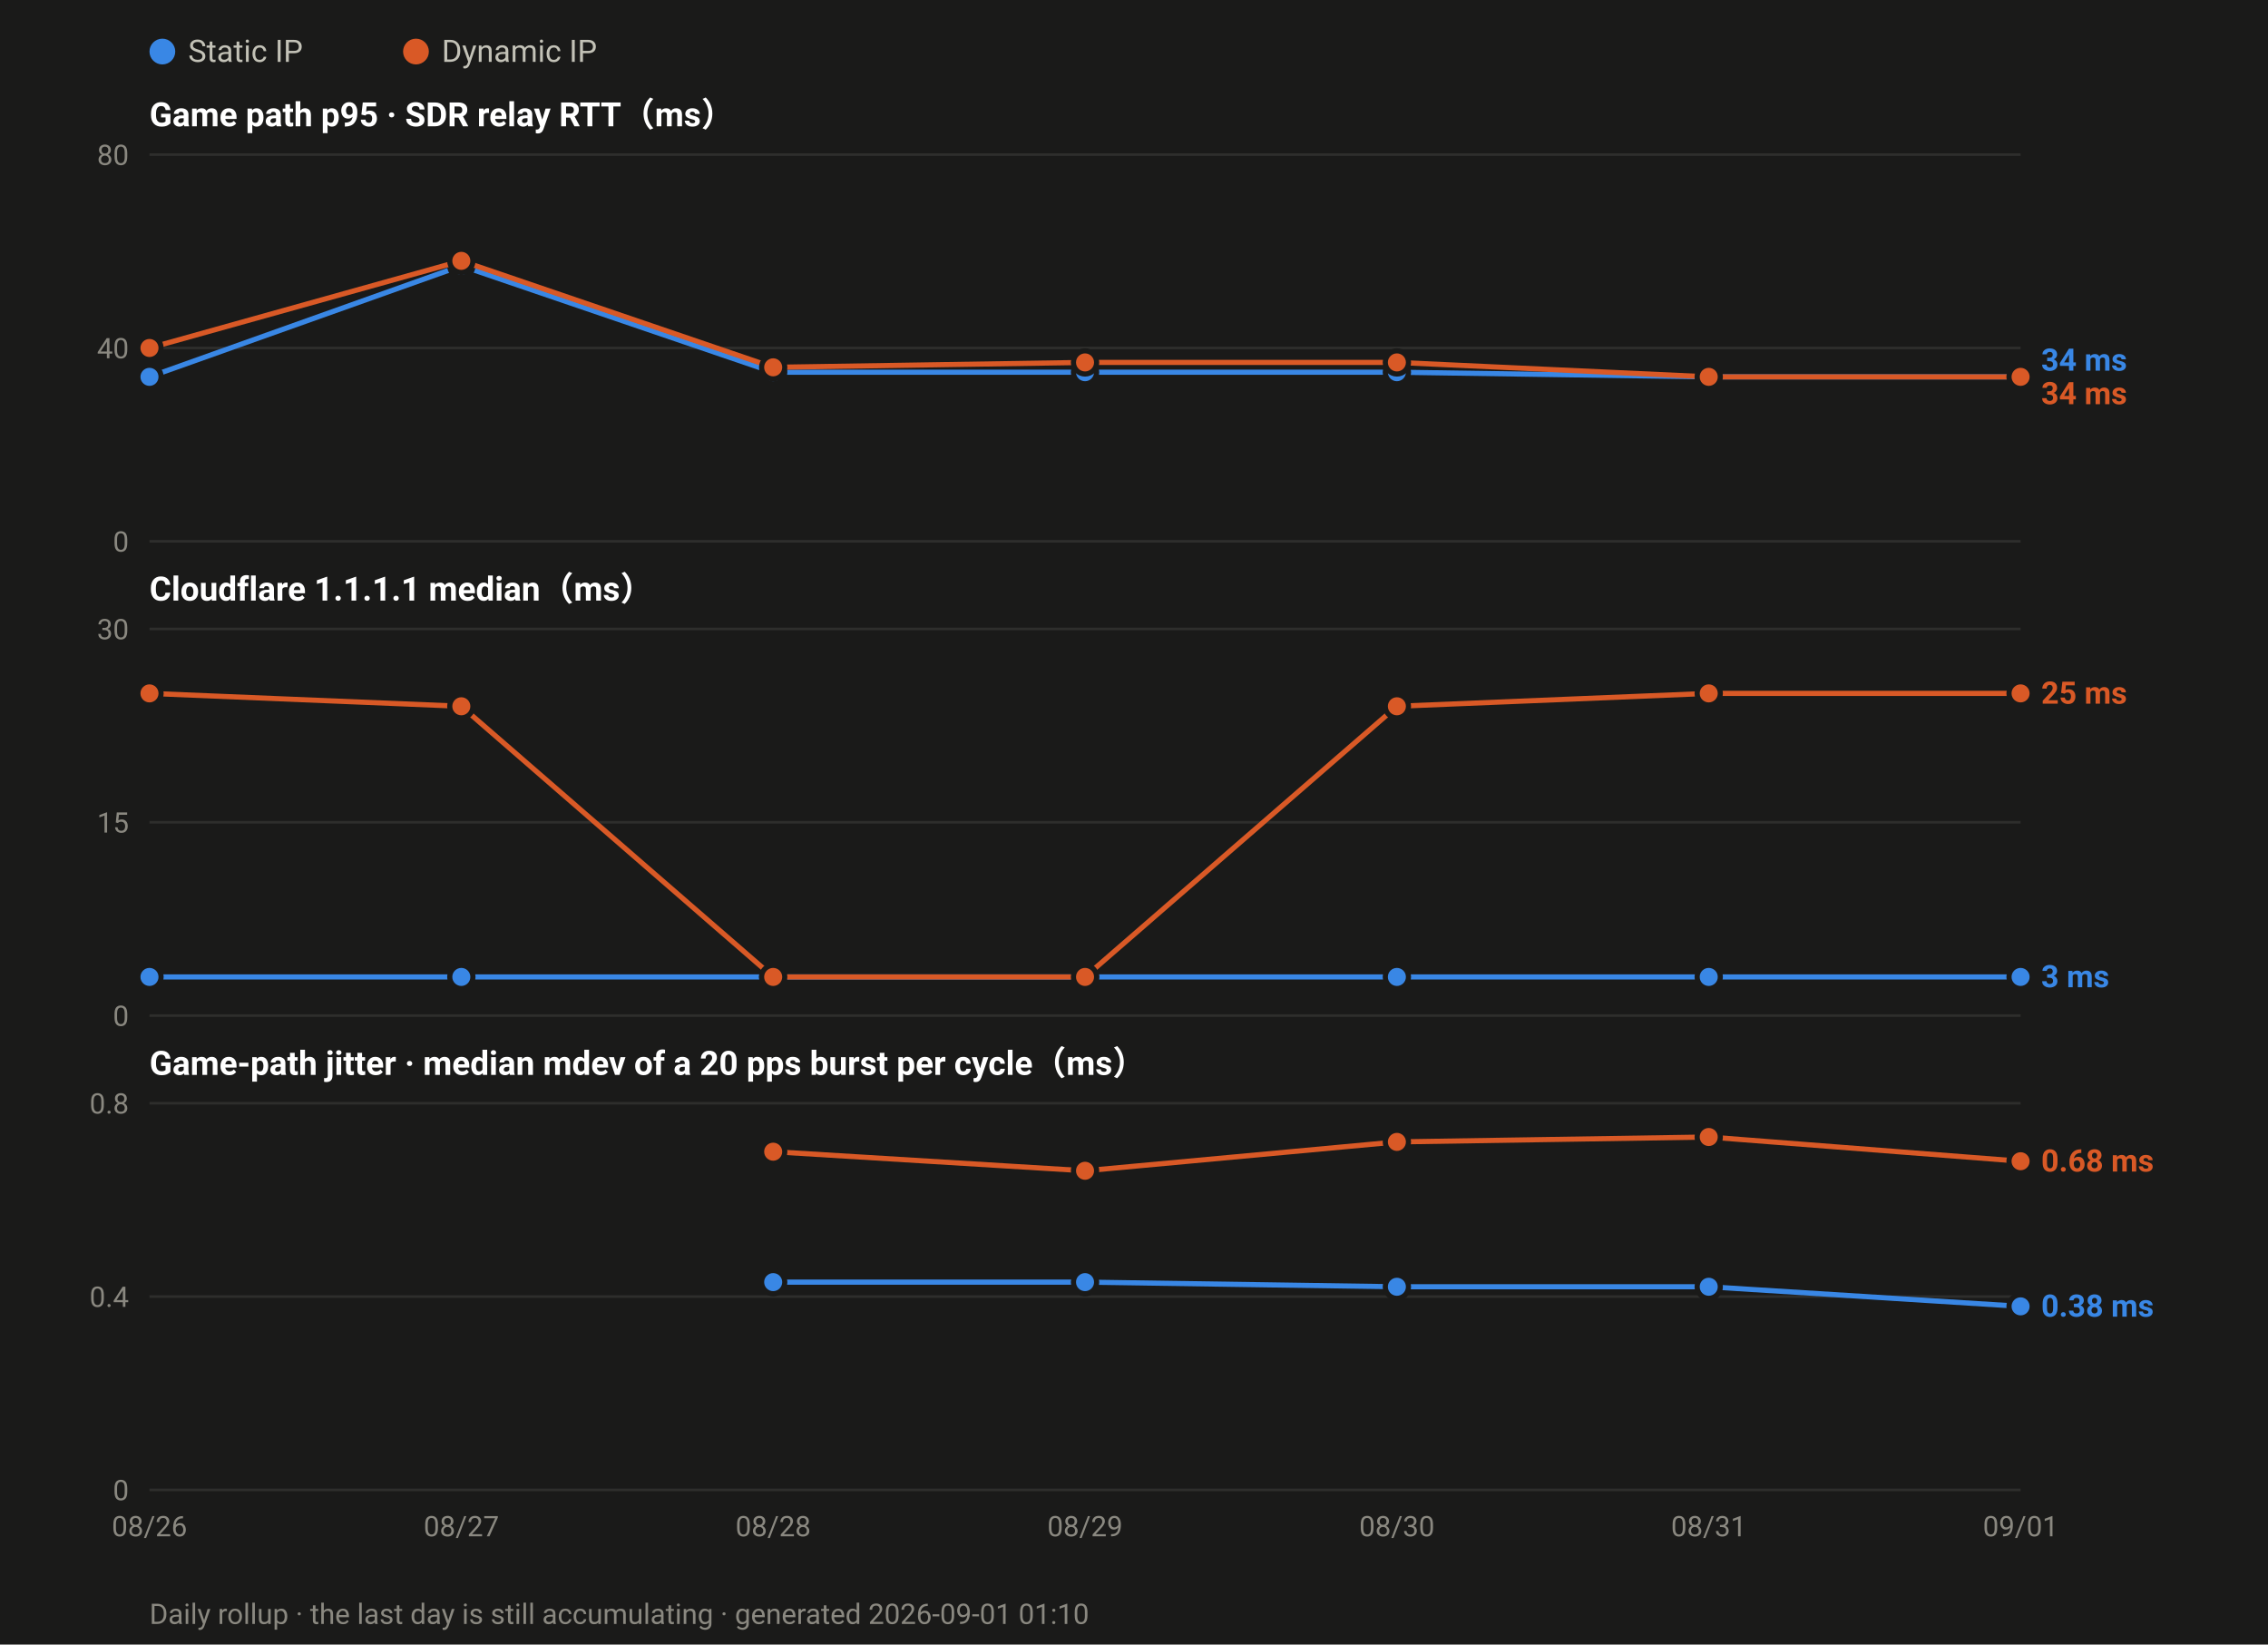
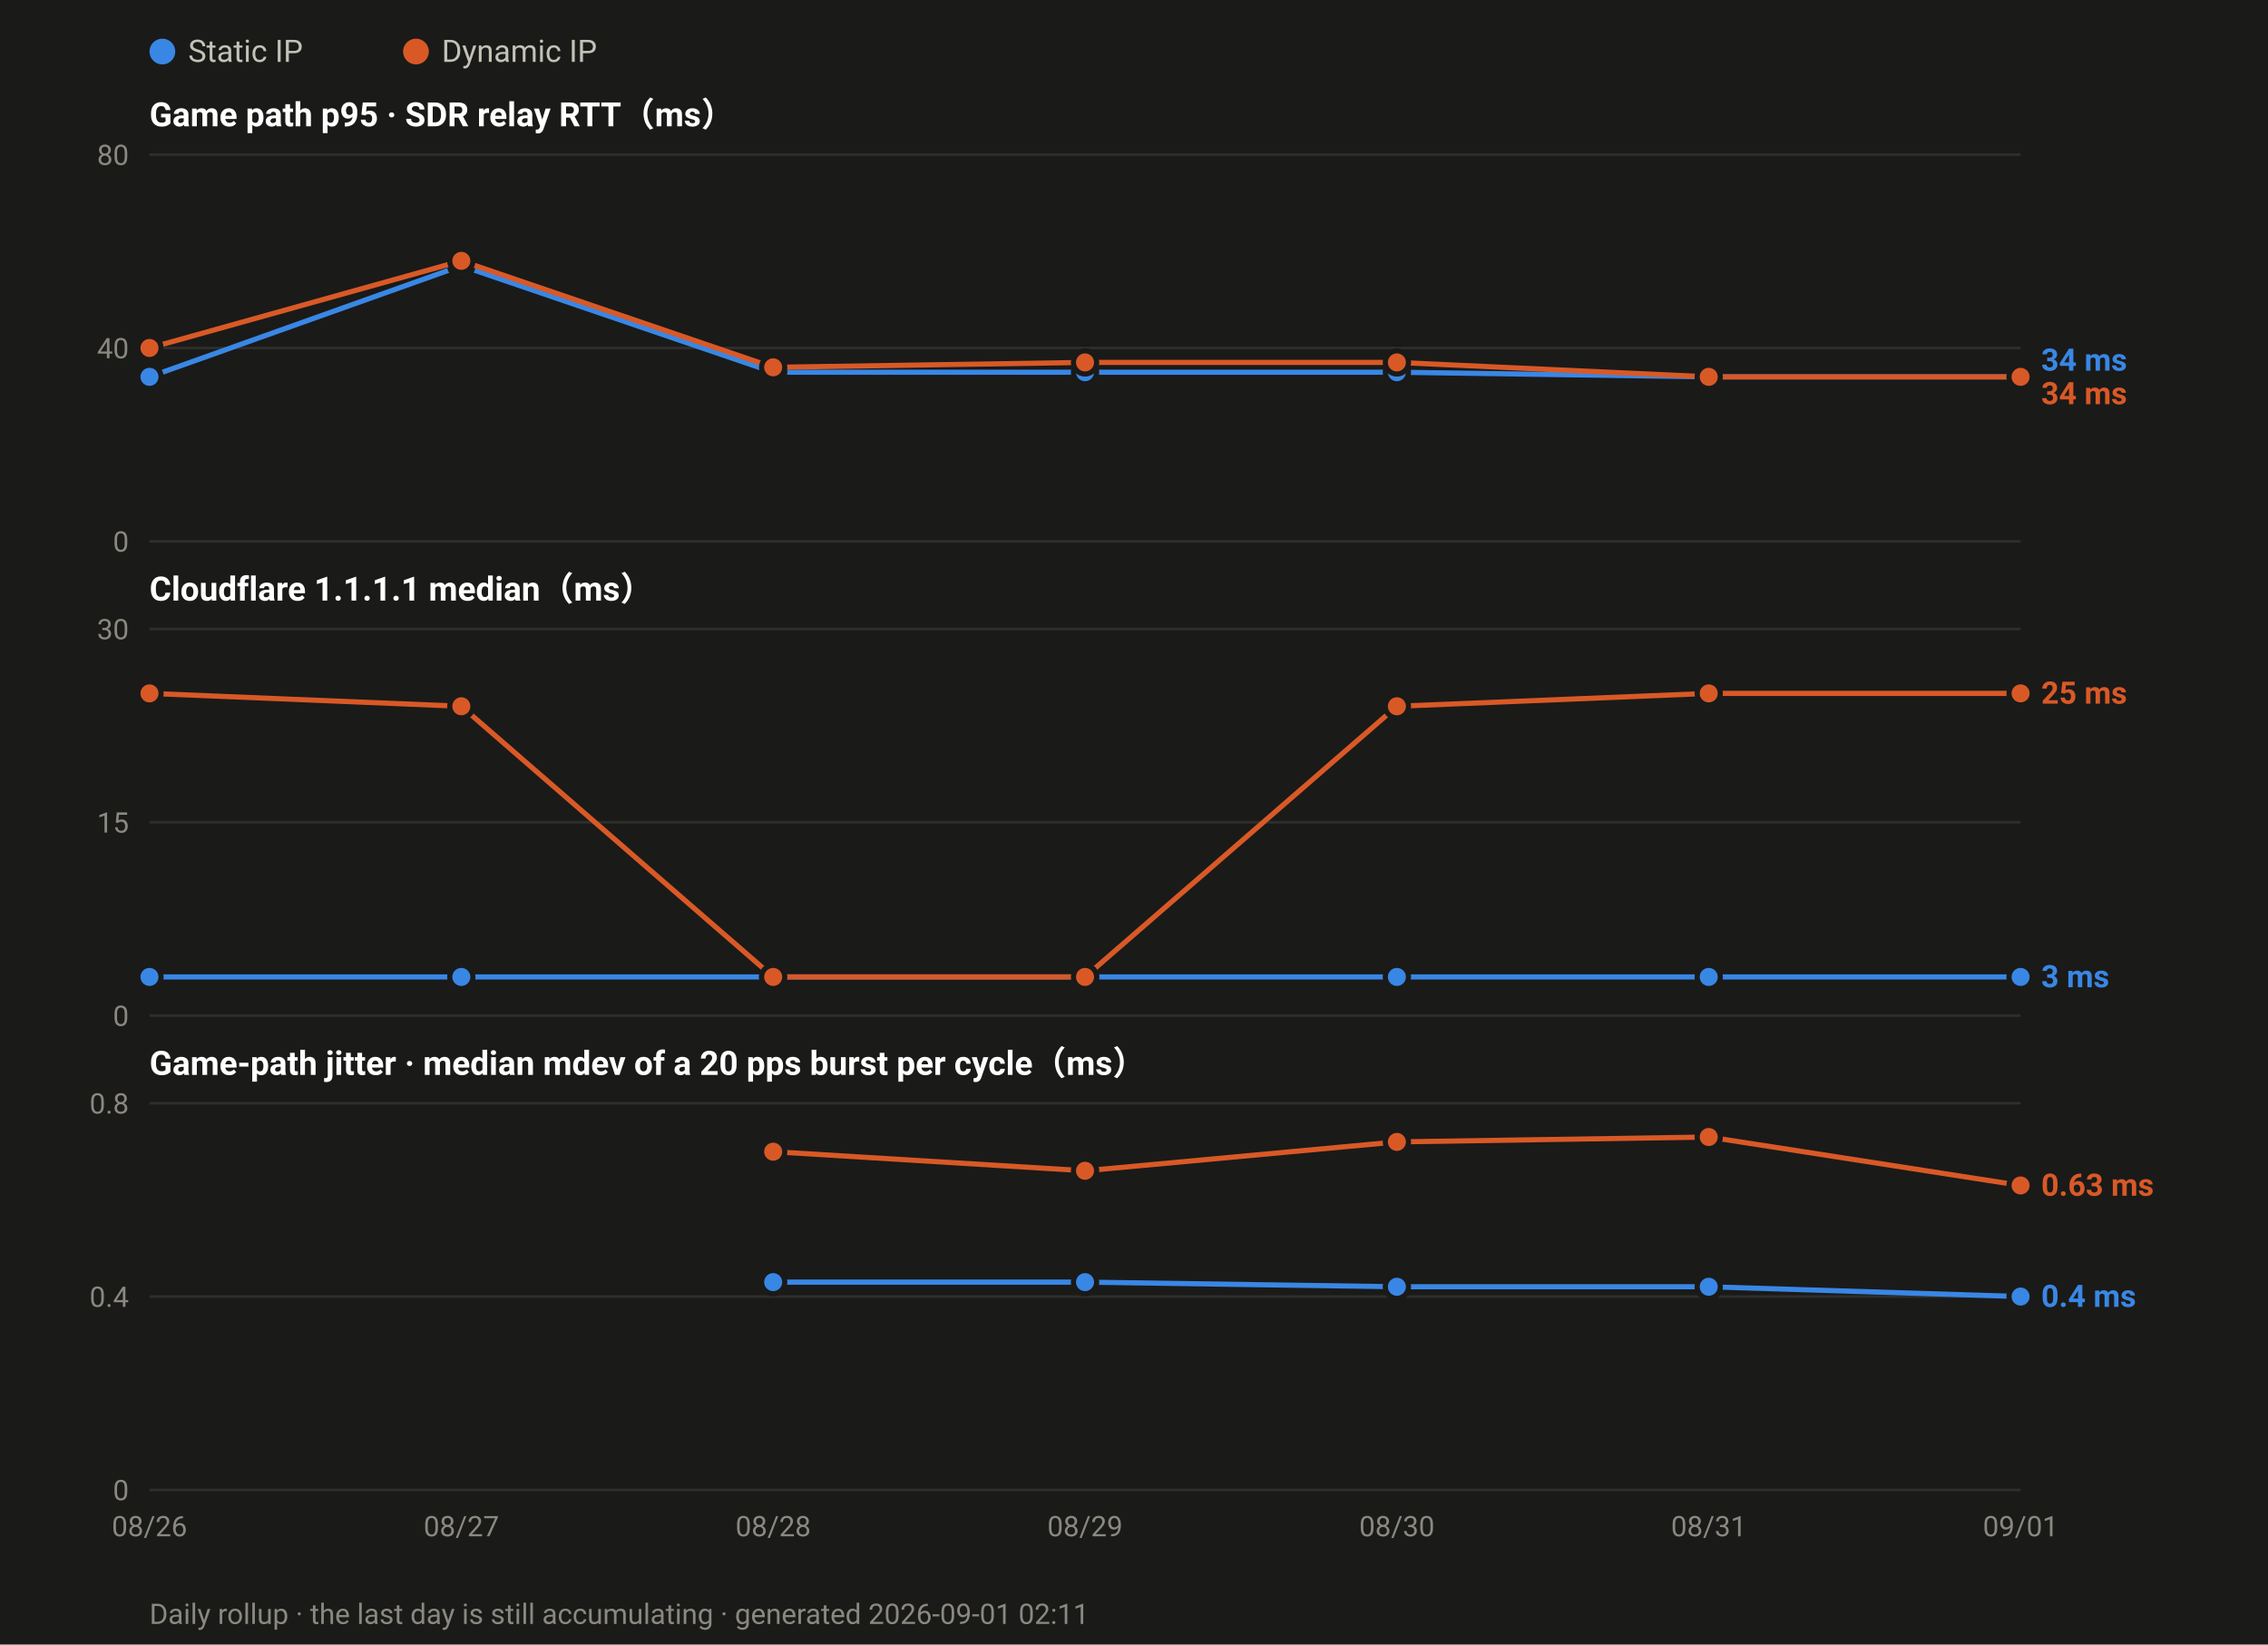
<svg xmlns="http://www.w3.org/2000/svg" width="880" height="638" viewBox="0 0 880 638" font-family="ui-sans-serif,-apple-system,Segoe UI,Roboto,Helvetica,Arial,sans-serif">
  <rect width="880" height="638" fill="#1a1a19" />
  <circle cx="63.0" cy="20" r="5" fill="#3987e5" />
  <text x="73.0" y="24" font-size="12" fill="#c3c2b7">Static IP</text>
  <circle cx="161.4" cy="20" r="5" fill="#d95926" />
  <text x="171.4" y="24" font-size="12" fill="#c3c2b7">Dynamic IP</text>
  <text x="58" y="49.0" font-size="13" font-weight="600" fill="#ffffff">Game path p95 · SDR relay RTT（ms）</text>
  <line x1="58" y1="210.0" x2="784.0" y2="210.0" stroke="#2e2e2c" stroke-width="1" />
  <text x="50" y="214.0" font-size="11" text-anchor="end" fill="#8a8880">0</text>
  <line x1="58" y1="135.0" x2="784.0" y2="135.0" stroke="#2e2e2c" stroke-width="1" />
  <text x="50" y="139.0" font-size="11" text-anchor="end" fill="#8a8880">40</text>
  <line x1="58" y1="60.0" x2="784.0" y2="60.0" stroke="#2e2e2c" stroke-width="1" />
  <text x="50" y="64.0" font-size="11" text-anchor="end" fill="#8a8880">80</text>
  <polyline fill="none" stroke="#3987e5" stroke-width="2" stroke-linejoin="round" points="58.0,146.2 179.0,103.1 300.0,144.4 421.0,144.4 542.0,144.4 663.0,146.2 784.0,146.2" />
  <circle cx="58.0" cy="146.2" r="4.5" fill="#3987e5" stroke="#1a1a19" stroke-width="2" />
  <circle cx="179.0" cy="103.1" r="4.5" fill="#3987e5" stroke="#1a1a19" stroke-width="2" />
  <circle cx="300.0" cy="144.4" r="4.5" fill="#3987e5" stroke="#1a1a19" stroke-width="2" />
  <circle cx="421.0" cy="144.4" r="4.5" fill="#3987e5" stroke="#1a1a19" stroke-width="2" />
  <circle cx="542.0" cy="144.4" r="4.5" fill="#3987e5" stroke="#1a1a19" stroke-width="2" />
  <circle cx="663.0" cy="146.2" r="4.5" fill="#3987e5" stroke="#1a1a19" stroke-width="2" />
  <circle cx="784.0" cy="146.2" r="4.5" fill="#3987e5" stroke="#1a1a19" stroke-width="2" />
  <polyline fill="none" stroke="#d95926" stroke-width="2" stroke-linejoin="round" points="58.0,135.0 179.0,101.2 300.0,142.5 421.0,140.6 542.0,140.6 663.0,146.2 784.0,146.2" />
  <circle cx="58.0" cy="135.0" r="4.5" fill="#d95926" stroke="#1a1a19" stroke-width="2" />
  <circle cx="179.0" cy="101.2" r="4.5" fill="#d95926" stroke="#1a1a19" stroke-width="2" />
  <circle cx="300.0" cy="142.5" r="4.5" fill="#d95926" stroke="#1a1a19" stroke-width="2" />
  <circle cx="421.0" cy="140.6" r="4.5" fill="#d95926" stroke="#1a1a19" stroke-width="2" />
  <circle cx="542.0" cy="140.6" r="4.5" fill="#d95926" stroke="#1a1a19" stroke-width="2" />
  <circle cx="663.0" cy="146.2" r="4.5" fill="#d95926" stroke="#1a1a19" stroke-width="2" />
  <circle cx="784.0" cy="146.2" r="4.5" fill="#d95926" stroke="#1a1a19" stroke-width="2" />
  <text x="792.0" y="143.8" font-size="12" font-weight="600" fill="#3987e5">34 ms</text>
  <text x="792.0" y="156.8" font-size="12" font-weight="600" fill="#d95926">34 ms</text>
  <text x="58" y="233.0" font-size="13" font-weight="600" fill="#ffffff">Cloudflare 1.1.1.1 median（ms）</text>
  <line x1="58" y1="394.0" x2="784.0" y2="394.0" stroke="#2e2e2c" stroke-width="1" />
  <text x="50" y="398.0" font-size="11" text-anchor="end" fill="#8a8880">0</text>
  <line x1="58" y1="319.0" x2="784.0" y2="319.0" stroke="#2e2e2c" stroke-width="1" />
  <text x="50" y="323.0" font-size="11" text-anchor="end" fill="#8a8880">15</text>
  <line x1="58" y1="244.0" x2="784.0" y2="244.0" stroke="#2e2e2c" stroke-width="1" />
  <text x="50" y="248.0" font-size="11" text-anchor="end" fill="#8a8880">30</text>
  <polyline fill="none" stroke="#3987e5" stroke-width="2" stroke-linejoin="round" points="58.0,379.0 179.0,379.0 300.0,379.0 421.0,379.0 542.0,379.0 663.0,379.0 784.0,379.0" />
  <circle cx="58.0" cy="379.0" r="4.5" fill="#3987e5" stroke="#1a1a19" stroke-width="2" />
  <circle cx="179.0" cy="379.0" r="4.5" fill="#3987e5" stroke="#1a1a19" stroke-width="2" />
  <circle cx="300.0" cy="379.0" r="4.5" fill="#3987e5" stroke="#1a1a19" stroke-width="2" />
  <circle cx="421.0" cy="379.0" r="4.5" fill="#3987e5" stroke="#1a1a19" stroke-width="2" />
  <circle cx="542.0" cy="379.0" r="4.5" fill="#3987e5" stroke="#1a1a19" stroke-width="2" />
  <circle cx="663.0" cy="379.0" r="4.5" fill="#3987e5" stroke="#1a1a19" stroke-width="2" />
  <circle cx="784.0" cy="379.0" r="4.5" fill="#3987e5" stroke="#1a1a19" stroke-width="2" />
  <polyline fill="none" stroke="#d95926" stroke-width="2" stroke-linejoin="round" points="58.0,269.0 179.0,274.0 300.0,379.0 421.0,379.0 542.0,274.0 663.0,269.0 784.0,269.0" />
  <circle cx="58.0" cy="269.0" r="4.5" fill="#d95926" stroke="#1a1a19" stroke-width="2" />
  <circle cx="179.0" cy="274.0" r="4.5" fill="#d95926" stroke="#1a1a19" stroke-width="2" />
  <circle cx="300.0" cy="379.0" r="4.5" fill="#d95926" stroke="#1a1a19" stroke-width="2" />
  <circle cx="421.0" cy="379.0" r="4.5" fill="#d95926" stroke="#1a1a19" stroke-width="2" />
  <circle cx="542.0" cy="274.0" r="4.5" fill="#d95926" stroke="#1a1a19" stroke-width="2" />
  <circle cx="663.0" cy="269.0" r="4.5" fill="#d95926" stroke="#1a1a19" stroke-width="2" />
  <circle cx="784.0" cy="269.0" r="4.5" fill="#d95926" stroke="#1a1a19" stroke-width="2" />
  <text x="792.0" y="273.0" font-size="12" font-weight="600" fill="#d95926">25 ms</text>
  <text x="792.0" y="383.0" font-size="12" font-weight="600" fill="#3987e5">3 ms</text>
  <text x="58" y="417.0" font-size="13" font-weight="600" fill="#ffffff">Game-path jitter · median mdev of a 20 pps burst per cycle（ms）</text>
  <line x1="58" y1="578.0" x2="784.0" y2="578.0" stroke="#2e2e2c" stroke-width="1" />
  <text x="50" y="582.0" font-size="11" text-anchor="end" fill="#8a8880">0</text>
  <line x1="58" y1="503.0" x2="784.0" y2="503.0" stroke="#2e2e2c" stroke-width="1" />
  <text x="50" y="507.0" font-size="11" text-anchor="end" fill="#8a8880">0.4</text>
  <line x1="58" y1="428.0" x2="784.0" y2="428.0" stroke="#2e2e2c" stroke-width="1" />
  <text x="50" y="432.0" font-size="11" text-anchor="end" fill="#8a8880">0.8</text>
-   <polyline fill="none" stroke="#3987e5" stroke-width="2" stroke-linejoin="round" points="300.0,497.4 421.0,497.4 542.0,499.2 663.0,499.2 784.0,506.8" />
+   <polyline fill="none" stroke="#3987e5" stroke-width="2" stroke-linejoin="round" points="300.0,497.4 421.0,497.4 542.0,499.2 663.0,499.2 784.0,503.0" />
  <circle cx="300.0" cy="497.4" r="4.5" fill="#3987e5" stroke="#1a1a19" stroke-width="2" />
  <circle cx="421.0" cy="497.4" r="4.5" fill="#3987e5" stroke="#1a1a19" stroke-width="2" />
  <circle cx="542.0" cy="499.2" r="4.5" fill="#3987e5" stroke="#1a1a19" stroke-width="2" />
  <circle cx="663.0" cy="499.2" r="4.5" fill="#3987e5" stroke="#1a1a19" stroke-width="2" />
-   <circle cx="784.0" cy="506.8" r="4.5" fill="#3987e5" stroke="#1a1a19" stroke-width="2" />
-   <polyline fill="none" stroke="#d95926" stroke-width="2" stroke-linejoin="round" points="300.0,446.8 421.0,454.2 542.0,443.0 663.0,441.1 784.0,450.5" />
+   <circle cx="784.0" cy="503.0" r="4.5" fill="#3987e5" stroke="#1a1a19" stroke-width="2" />
+   <polyline fill="none" stroke="#d95926" stroke-width="2" stroke-linejoin="round" points="300.0,446.8 421.0,454.2 542.0,443.0 663.0,441.1 784.0,459.9" />
  <circle cx="300.0" cy="446.8" r="4.5" fill="#d95926" stroke="#1a1a19" stroke-width="2" />
  <circle cx="421.0" cy="454.2" r="4.5" fill="#d95926" stroke="#1a1a19" stroke-width="2" />
  <circle cx="542.0" cy="443.0" r="4.5" fill="#d95926" stroke="#1a1a19" stroke-width="2" />
  <circle cx="663.0" cy="441.1" r="4.5" fill="#d95926" stroke="#1a1a19" stroke-width="2" />
-   <circle cx="784.0" cy="450.5" r="4.5" fill="#d95926" stroke="#1a1a19" stroke-width="2" />
-   <text x="792.0" y="454.5" font-size="12" font-weight="600" fill="#d95926">0.68 ms</text>
-   <text x="792.0" y="510.8" font-size="12" font-weight="600" fill="#3987e5">0.38 ms</text>
+   <circle cx="784.0" cy="459.9" r="4.5" fill="#d95926" stroke="#1a1a19" stroke-width="2" />
+   <text x="792.0" y="463.9" font-size="12" font-weight="600" fill="#d95926">0.63 ms</text>
+   <text x="792.0" y="507.0" font-size="12" font-weight="600" fill="#3987e5">0.4 ms</text>
  <text x="58.0" y="596.0" font-size="11" text-anchor="middle" fill="#8a8880">08/26</text>
  <text x="179.0" y="596.0" font-size="11" text-anchor="middle" fill="#8a8880">08/27</text>
  <text x="300.0" y="596.0" font-size="11" text-anchor="middle" fill="#8a8880">08/28</text>
  <text x="421.0" y="596.0" font-size="11" text-anchor="middle" fill="#8a8880">08/29</text>
  <text x="542.0" y="596.0" font-size="11" text-anchor="middle" fill="#8a8880">08/30</text>
  <text x="663.0" y="596.0" font-size="11" text-anchor="middle" fill="#8a8880">08/31</text>
  <text x="784.0" y="596.0" font-size="11" text-anchor="middle" fill="#8a8880">09/01</text>
-   <text x="58" y="630" font-size="11" fill="#8a8880">Daily rollup · the last day is still accumulating · generated 2026-09-01 01:10</text>
+   <text x="58" y="630" font-size="11" fill="#8a8880">Daily rollup · the last day is still accumulating · generated 2026-09-01 02:11</text>
</svg>
